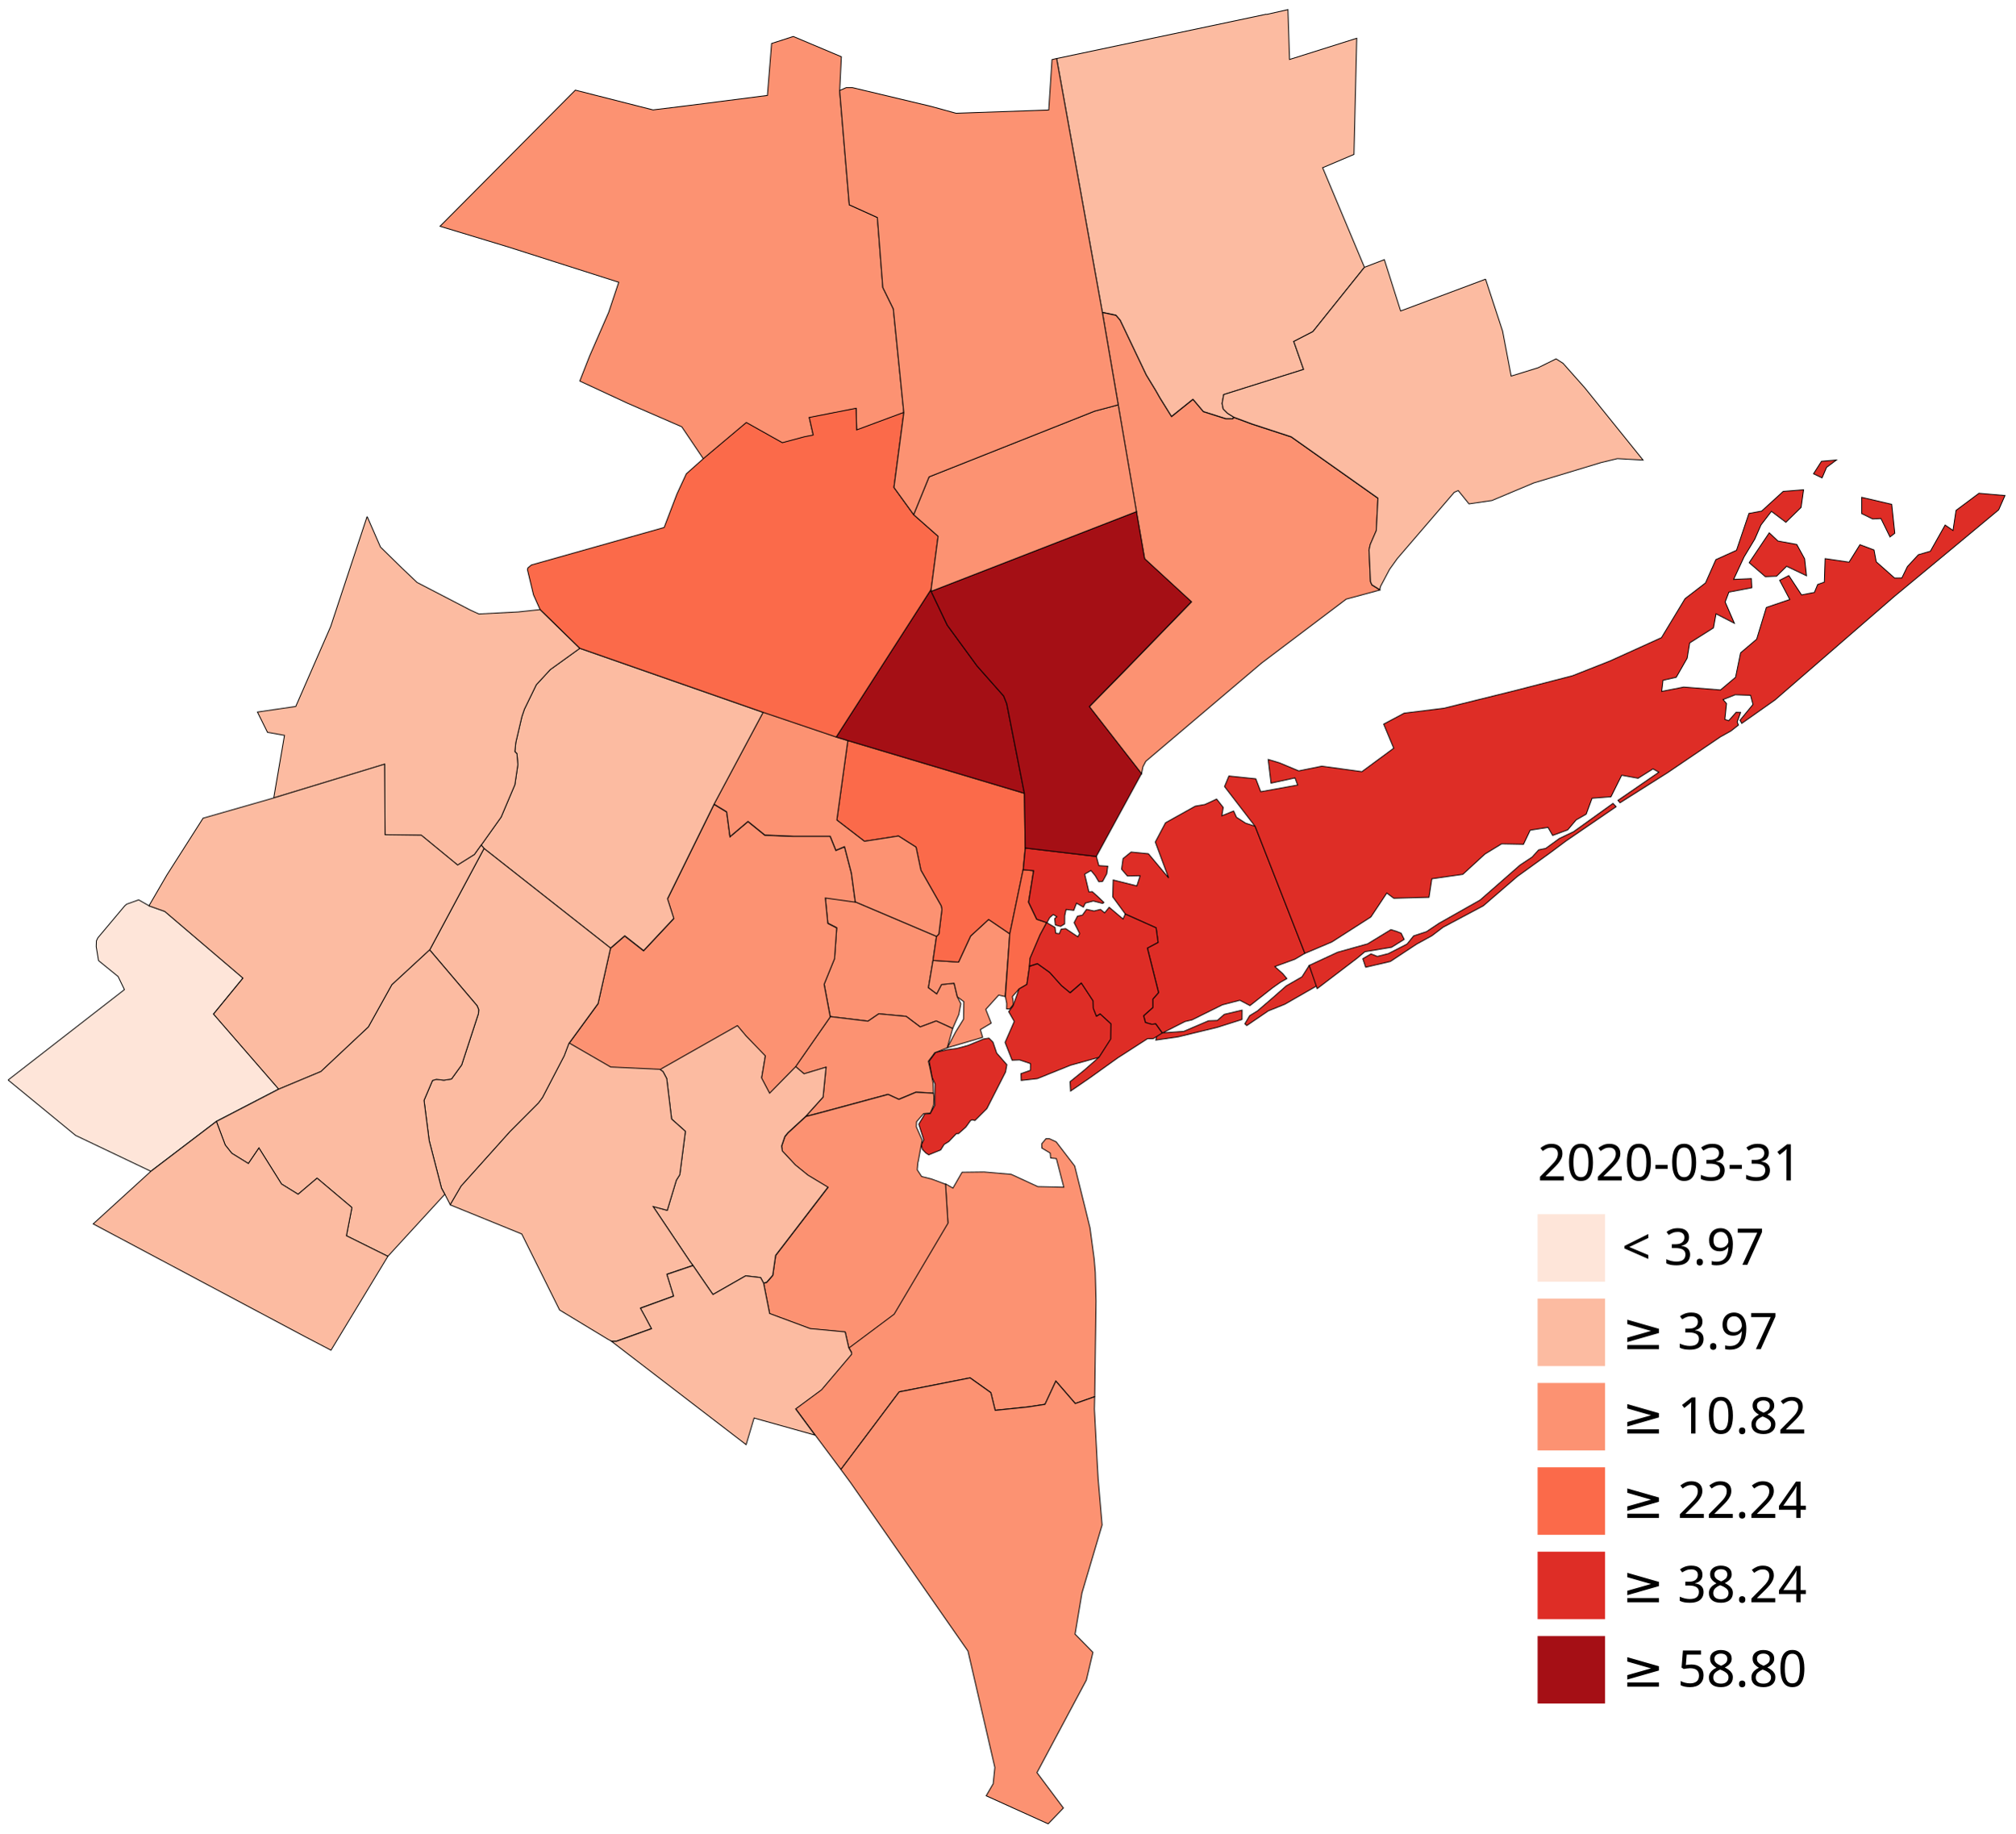
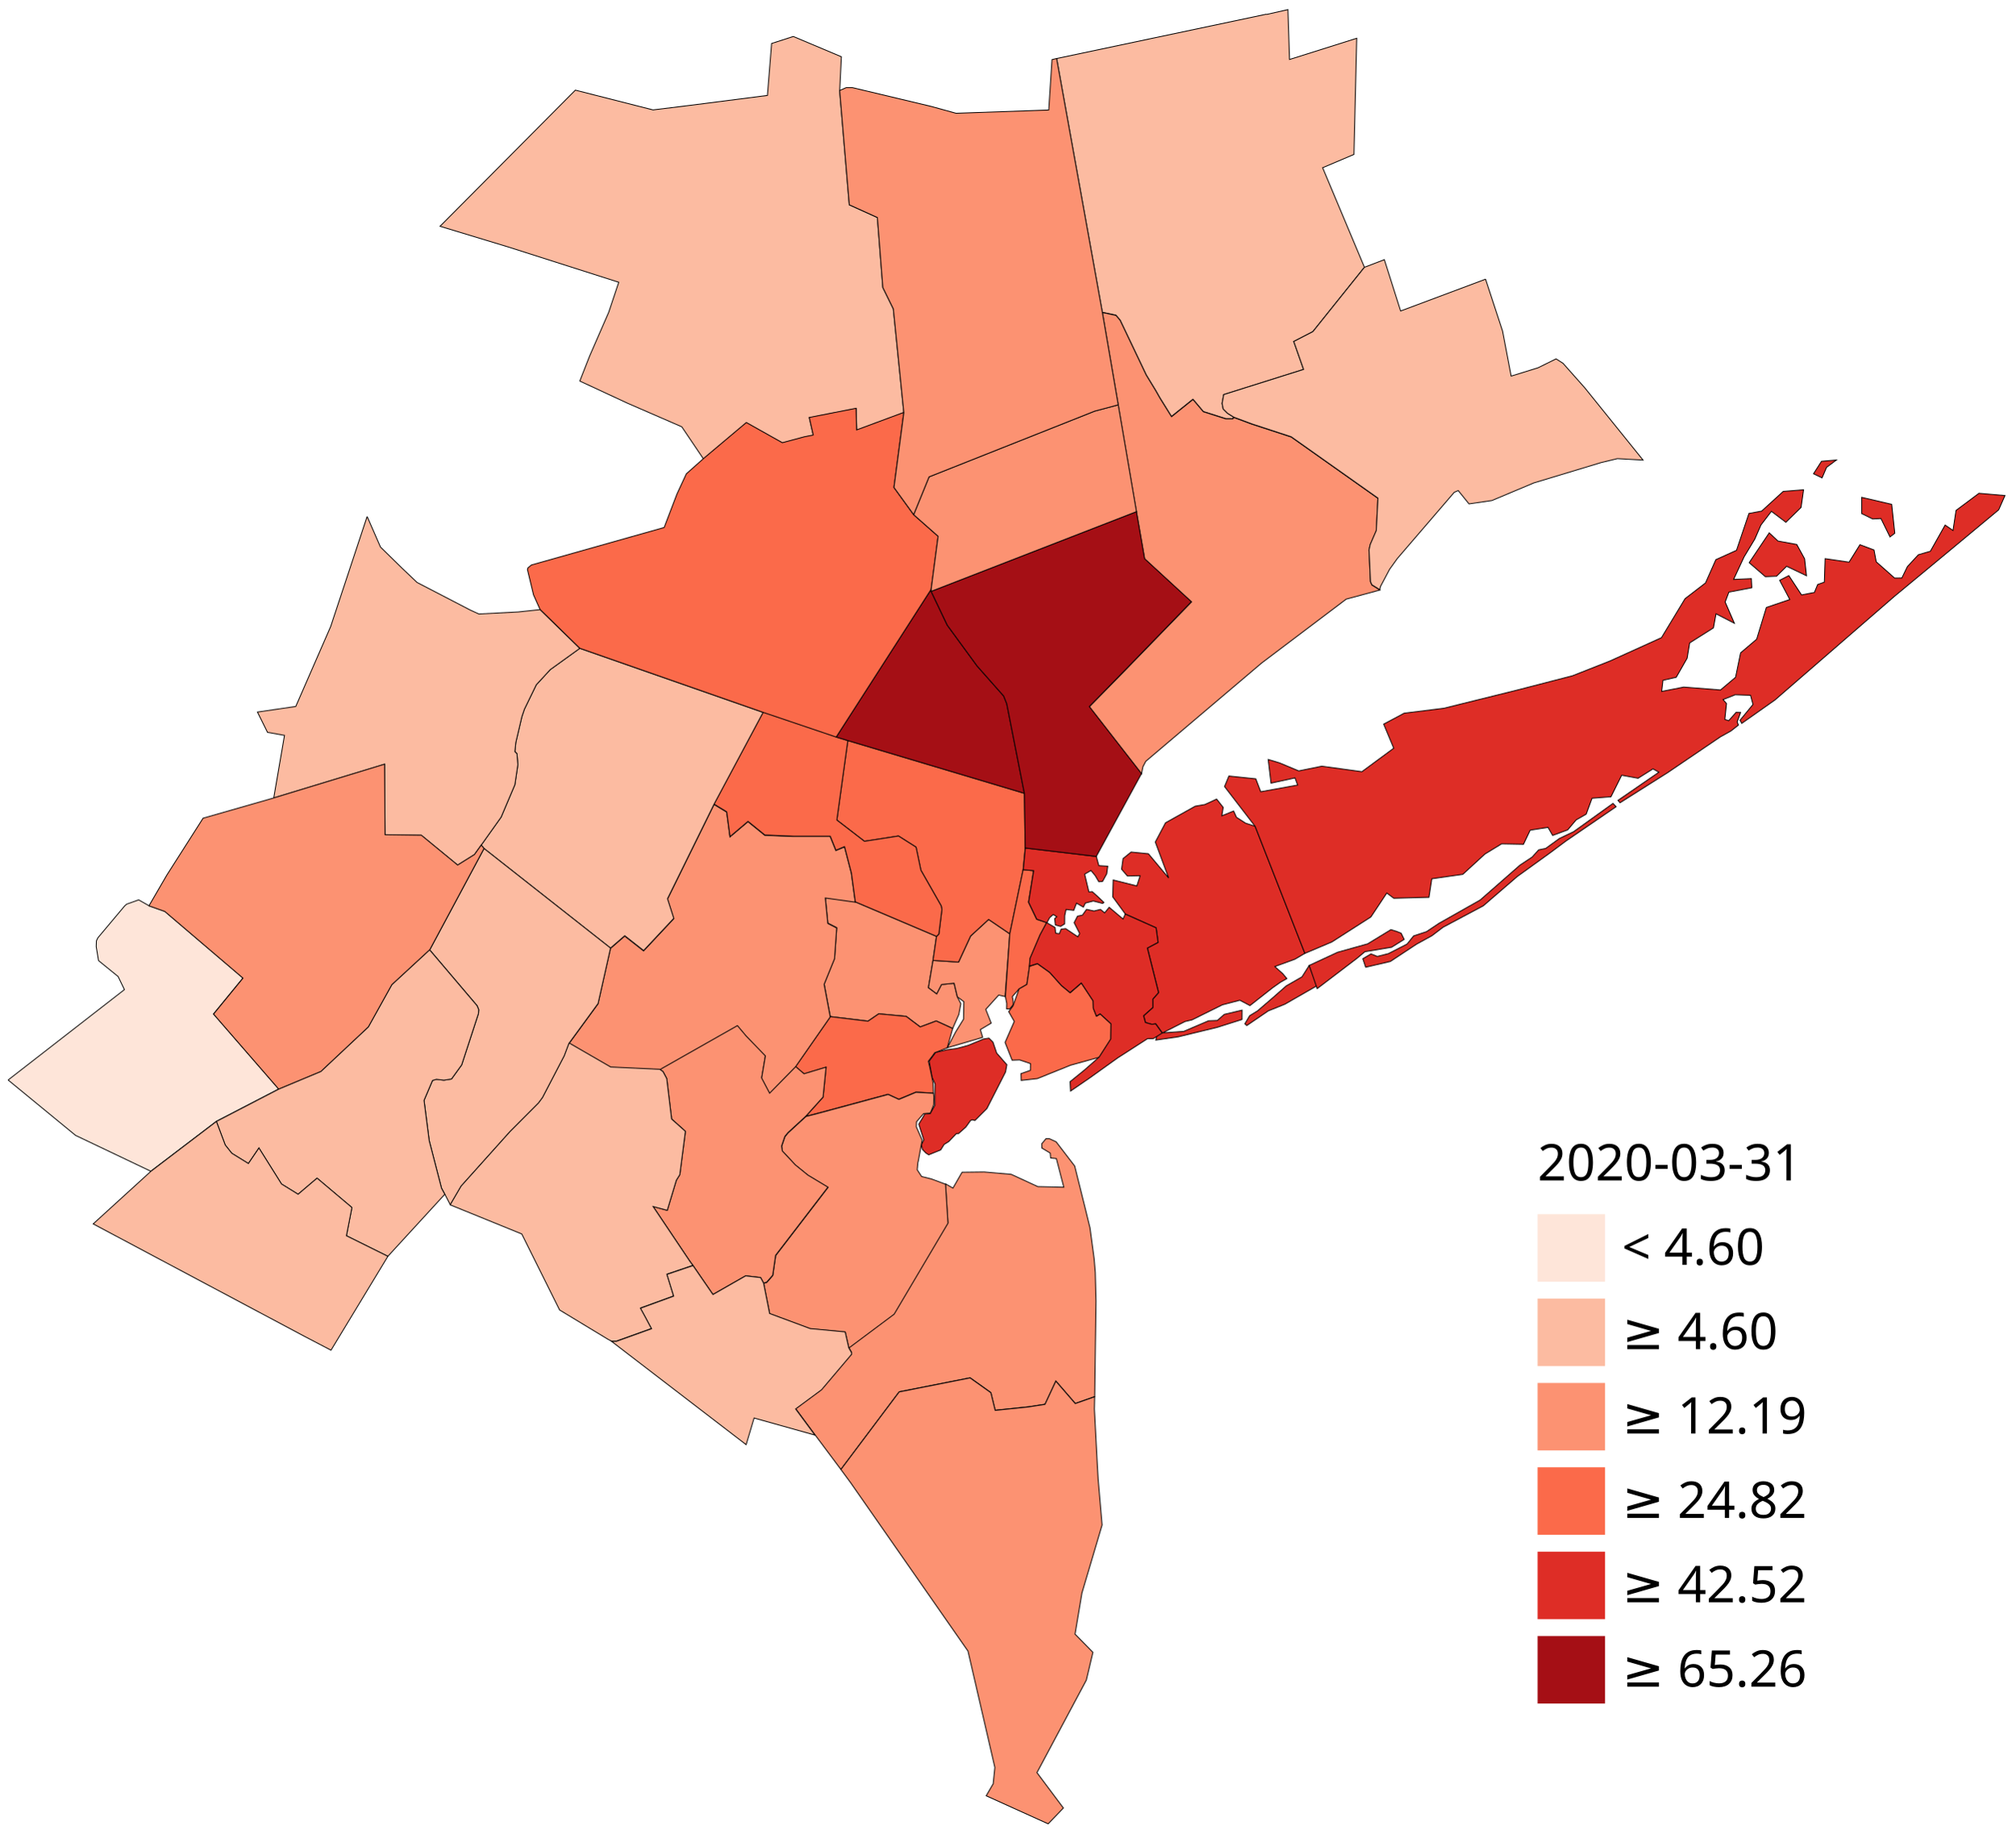
<svg xmlns="http://www.w3.org/2000/svg" id="svg4045" version="1.1" viewBox="0 0 316.019 287.485" height="1086.557" width="1194.401">
  <g transform="translate(108.116 49.338)" id="layer1">
    <g transform="matrix(4.55406 0 0 4.54983 -4052.057 -828.899)" id="g3993" stroke="#000" stroke-width="0.029">
      <path d="m 909.638,171.837 0.74,-0.168 0.055,1.719 2.314,-0.731 -0.095,4.002 -1.079,0.459 1.439,3.43 -1.776,2.218 -0.659,0.34 0.338,0.963 -2.75,0.867 -0.055,0.306 0.037,0.191 0.146,0.146 0.218,0.136 -0.032,0.05 h -0.241 l -0.775,-0.246 -0.357,-0.423 -0.739,0.594 -0.397,-0.639 -0.15,-0.264 -0.323,-0.531 -0.9,-1.89 -0.144,-0.168 -0.467,-0.1 -1.574,-8.743 7.224,-1.528" style="fill:#fcbba1" />
      <path d="m 904.534,185.29 -0.546,-3.182 0.467,0.1 0.144,0.168 0.9,1.89 0.323,0.531 0.15,0.264 0.397,0.639 0.739,-0.594 0.357,0.423 0.775,0.246 h 0.241 l 0.032,-0.05 0.626,0.233 1.351,0.442 2.988,2.115 -0.057,1.116 -0.209,0.481 -0.041,0.186 0.05,1.094 0.048,0.109 0.275,0.171 -1.159,0.314 -2.91,2.2 -3.992,3.389 -0.098,0.188 -0.05,0.247 -1.797,-2.312 1.252,-1.278 2.264,-2.334 -1.611,-1.483 -0.282,-1.623 -0.628,-3.68" style="fill:#fc9272" />
      <path d="m 917.183,180.958 0.587,1.792 0.295,1.549 0.926,-0.287 0.62,-0.307 0.241,0.154 0.747,0.843 2.008,2.492 -0.884,-0.05 -0.562,0.136 -2.314,0.7 -1.446,0.608 -0.788,0.115 -0.371,-0.459 -0.136,0.06 -1.961,2.283 -0.266,0.371 -0.314,0.594 -0.021,0.09 v 0.02 l -0.275,-0.171 -0.048,-0.109 -0.05,-1.094 0.041,-0.186 0.209,-0.481 0.057,-1.116 -2.988,-2.115 -1.351,-0.442 -0.626,-0.233 -0.218,-0.136 -0.146,-0.146 -0.037,-0.191 0.055,-0.306 2.75,-0.867 -0.338,-0.963 0.659,-0.34 1.776,-2.218 0.684,-0.262 0.56,1.769 2.927,-1.097" style="fill:#fcbba1" />
      <path d="m 898.583,212.137 0.259,0.148 0.313,-0.546 0.762,-0.009 0.929,0.08 0.919,0.424 0.894,0.021 -0.255,-0.987 -0.198,-0.021 -0.014,-0.169 -0.286,-0.171 -0.007,-0.149 0.089,-0.105 0.055,-0.07 h 0.121 l 0.232,0.107 0.639,0.835 0.385,1.55 0.13,0.535 0.011,0.04 0.144,1.075 0.039,0.467 0.025,0.99 -0.045,3.287 -0.669,0.236 -0.669,-0.774 -0.374,0.802 -0.571,0.088 -1.144,0.119 -0.148,-0.609 -0.715,-0.51 -2.444,0.483 -2.008,2.676 -0.893,-1.196 -0.665,-0.901 0.891,-0.659 1.034,-1.221 v -0.06 l -0.095,-0.168 1.559,-1.166 1.854,-3.136 -0.084,-1.347" style="fill:#fc9272" />
      <path d="m 894.981,221.987 2.008,-2.676 2.444,-0.483 0.715,0.51 0.148,0.609 1.144,-0.119 0.571,-0.088 0.374,-0.802 0.669,0.774 0.669,-0.235 -0.009,0.426 0.098,1.879 0.03,0.523 0.136,1.59 -0.694,2.345 -0.237,1.418 0.615,0.626 -0.226,0.956 -1.701,3.19 0.91,1.219 -0.524,0.546 -2.134,-0.967 0.241,-0.415 0.057,-0.562 -0.925,-4.009 -4.042,-5.804 -0.337,-0.458" style="fill:#fc9272" />
      <path d="m 899.519,209.926 -0.071,0.03 -0.162,0.226 -0.253,0.225 h -0.073 l -0.259,0.272 -0.162,0.1 -0.119,0.191 -0.412,0.168 -0.095,-0.06 -0.122,-0.126 -0.035,-0.16 0.082,-0.168 -0.173,-0.542 0.211,-0.354 0.182,-0.008 0.162,-0.292 0.005,-0.735 -0.101,-0.227 -0.102,-0.556 0.225,-0.302 0.404,-0.094 0.314,-0.04 0.224,-0.058 0.177,-0.05 0.53,-0.219 0.187,-0.03 0.137,0.137 0.128,0.378 0.351,0.401 -0.046,0.25 -0.642,1.261 -0.412,0.411 -0.08,-0.02" style="fill:#de2d26" />
      <path d="m 895.478,202.42 2.797,1.189 -0.121,0.829 -0.158,0.939 0.285,0.213 0.165,-0.321 0.434,-0.045 0.112,0.469 0.122,0.237 -0.07,0.371 -0.211,0.481 -0.566,-0.259 -0.552,0.206 -0.482,-0.364 -0.945,-0.088 -0.37,0.253 -1.3,-0.157 -0.211,-1.122 0.359,-0.884 0.074,-1.059 -0.306,-0.156 -0.086,-0.878 1.032,0.144" style="fill:#fc9272" />
-       <path d="m 894.617,206.375 1.3,0.157 0.37,-0.253 0.945,0.088 0.482,0.364 0.552,-0.206 0.566,0.259 -0.186,0.666 -0.356,0.141 -0.08,0.03 -0.039,0.06 -0.176,0.232 0.056,0.236 0.107,0.515 0.012,0.346 -0.604,-0.034 -0.589,0.246 -0.371,-0.171 -2.349,0.636 -0.483,0.125 0.595,-0.661 0.103,-1.03 -0.758,0.228 -0.293,-0.251 1.196,-1.719" style="fill:#fc9272" />
+       <path d="m 894.617,206.375 1.3,0.157 0.37,-0.253 0.945,0.088 0.482,0.364 0.552,-0.206 0.566,0.259 -0.186,0.666 -0.356,0.141 -0.08,0.03 -0.039,0.06 -0.176,0.232 0.056,0.236 0.107,0.515 0.012,0.346 -0.604,-0.034 -0.589,0.246 -0.371,-0.171 -2.349,0.636 -0.483,0.125 0.595,-0.661 0.103,-1.03 -0.758,0.228 -0.293,-0.251 1.196,-1.719" style="fill:#fb6a4a" />
      <path d="m 900.799,203.522 -0.162,2.161 -0.22,-0.05 -0.445,0.492 0.187,0.474 -0.373,0.223 0.079,0.269 -1.217,0.357 0.287,-0.545 0.272,-0.441 0.01,-0.602 -0.223,-0.167 -0.112,-0.469 -0.434,0.045 -0.165,0.321 -0.285,-0.213 0.158,-0.939 0.88,0.058 0.415,-0.899 0.62,-0.571 0.729,0.496" style="fill:#fc9272" />
      <path d="m 895.222,196.861 6.081,1.819 0.027,1.884 -0.071,0.747 -0.46,2.211 -0.729,-0.496 -0.62,0.571 -0.415,0.899 -0.88,-0.058 0.121,-0.829 0.08,-0.08 0.105,-0.85 -0.025,-0.122 -0.699,-1.228 -0.166,-0.795 -0.605,-0.384 -1.173,0.182 -0.95,-0.732 0.378,-2.739" style="fill:#fb6a4a" />
      <path d="m 898.171,209.011 0.016,0.129 -0.009,0.273 -0.076,0.195 -0.041,0.094 -0.112,0.006 -0.119,0.01 -0.242,0.28 -0.007,0.176 0.2,0.457 -0.135,0.737 -0.011,0.03 -0.023,0.257 0.151,0.231 0.343,0.086 0.471,0.176 h 0.005 0.005 l 0.084,1.347 -1.854,3.136 -1.559,1.166 -0.124,-0.548 -1.204,-0.114 -1.398,-0.52 -0.207,-1.046 0.105,-0.03 0.209,-0.241 0.099,-0.686 1.802,-2.349 -0.687,-0.414 -0.435,-0.353 -0.449,-0.481 -0.025,-0.168 0.112,-0.331 0.105,-0.129 0.617,-0.568 0.483,-0.125 2.349,-0.636 0.371,0.171 0.589,-0.246 0.604,0.034" style="fill:#fc9272" />
-       <path d="m 893.421,208.094 0.293,0.251 0.758,-0.228 -0.103,1.03 -0.595,0.661 -0.617,0.568 -0.105,0.129 -0.112,0.331 0.025,0.168 0.449,0.481 0.435,0.353 0.687,0.414 -1.802,2.349 -0.099,0.686 -0.209,0.241 -0.105,0.03 -0.102,-0.191 -0.515,-0.06 -1.127,0.644 -0.69,-1.004 -0.107,-0.144 -1.263,-1.884 0.487,0.132 0.313,-1.038 0.119,-0.191 0.193,-1.494 -0.475,-0.424 -0.168,-1.395 -0.128,-0.24 -0.112,-0.08 2.676,-1.519 0.299,0.356 0.664,0.688 -0.129,0.761 0.275,0.524 0.891,-0.909" style="fill:#fcbba1" />
+       <path d="m 893.421,208.094 0.293,0.251 0.758,-0.228 -0.103,1.03 -0.595,0.661 -0.617,0.568 -0.105,0.129 -0.112,0.331 0.025,0.168 0.449,0.481 0.435,0.353 0.687,0.414 -1.802,2.349 -0.099,0.686 -0.209,0.241 -0.105,0.03 -0.102,-0.191 -0.515,-0.06 -1.127,0.644 -0.69,-1.004 -0.107,-0.144 -1.263,-1.884 0.487,0.132 0.313,-1.038 0.119,-0.191 0.193,-1.494 -0.475,-0.424 -0.168,-1.395 -0.128,-0.24 -0.112,-0.08 2.676,-1.519 0.299,0.356 0.664,0.688 -0.129,0.761 0.275,0.524 0.891,-0.909" style="fill:#fc9272" />
      <path d="m 890.611,199.061 0.438,0.266 0.113,0.856 0.621,-0.526 0.58,0.47 0.98,0.04 h 1.271 l 0.196,0.485 0.297,-0.125 0.236,0.911 0.135,0.993 -1.032,-0.144 0.086,0.878 0.306,0.156 -0.074,1.059 -0.359,0.884 0.211,1.122 -1.196,1.719 -0.891,0.909 -0.275,-0.524 0.129,-0.761 -0.664,-0.688 -0.299,-0.356 -2.676,1.519 -1.688,-0.078 -1.431,-0.828 0.994,-1.361 0.429,-1.911 0.491,-0.425 0.65,0.51 1.038,-1.109 -0.216,-0.676 1.599,-3.251" style="fill:#fc9272" />
-       <path d="m 894.821,196.74 0.401,0.121 -0.378,2.739 0.95,0.732 1.173,-0.182 0.605,0.384 0.166,0.795 0.699,1.228 0.025,0.122 -0.105,0.85 -0.08,0.08 -2.797,-1.189 -0.135,-0.993 -0.236,-0.911 -0.297,0.125 -0.196,-0.485 h -1.271 l -0.98,-0.04 -0.58,-0.47 -0.621,0.526 -0.113,-0.856 -0.438,-0.266 1.694,-3.173 2.516,0.852" style="fill:#fc9272" />
+       <path d="m 894.821,196.74 0.401,0.121 -0.378,2.739 0.95,0.732 1.173,-0.182 0.605,0.384 0.166,0.795 0.699,1.228 0.025,0.122 -0.105,0.85 -0.08,0.08 -2.797,-1.189 -0.135,-0.993 -0.236,-0.911 -0.297,0.125 -0.196,-0.485 h -1.271 l -0.98,-0.04 -0.58,-0.47 -0.621,0.526 -0.113,-0.856 -0.438,-0.266 1.694,-3.173 2.516,0.852" style="fill:#fb6a4a" />
      <path d="m 892.305,195.888 -1.694,3.173 -1.599,3.251 0.216,0.676 -1.038,1.109 -0.65,-0.51 -0.491,0.425 -4.356,-3.432 -0.096,-0.119 0.685,-0.963 0.474,-1.118 0.103,-0.692 -0.032,-0.378 -0.071,-0.07 0.032,-0.313 0.209,-0.892 0.087,-0.257 0.41,-0.843 0.481,-0.522 1.014,-0.731 6.315,2.209" style="fill:#fcbba1" />
      <path d="m 882.694,200.58 4.356,3.432 -0.429,1.911 -0.994,1.361 -0.166,0.44 -0.749,1.439 -0.137,0.185 -0.979,0.983 -1.688,1.884 -0.376,0.644 -0.187,-0.362 -0.114,-0.209 -0.424,-1.64 -0.178,-1.387 0.292,-0.686 0.136,-0.04 0.257,0.03 0.26,-0.04 0.351,-0.486 0.578,-1.771 0.009,-0.135 -0.057,-0.136 -1.631,-1.922 1.872,-3.496" style="fill:#fcbba1" />
      <path d="m 885.626,207.284 1.431,0.828 1.688,0.078 0.112,0.08 0.128,0.24 0.168,1.395 0.475,0.424 -0.193,1.494 -0.119,0.191 -0.313,1.038 -0.487,-0.132 1.263,1.884 0.107,0.144 -0.896,0.304 0.231,0.75 -1.141,0.416 0.179,0.327 0.201,0.379 -1.211,0.435 h -0.168 l -0.114,-0.06 -1.671,-1.013 -1.302,-2.619 -2.466,-1.005 0.376,-0.644 1.688,-1.884 0.979,-0.983 0.137,-0.185 0.749,-1.439 0.166,-0.44" style="fill:#fcbba1" />
      <path d="m 889.887,214.95 0.69,1.004 1.127,-0.644 0.515,0.06 0.102,0.191 0.207,1.046 1.398,0.52 1.204,0.114 0.124,0.548 0.095,0.168 v 0.06 l -1.034,1.221 -0.891,0.659 0.665,0.901 -2.096,-0.588 -0.273,0.918 -4.635,-3.561 h 0.168 l 1.211,-0.435 -0.201,-0.379 -0.179,-0.327 1.141,-0.416 -0.231,-0.75 0.896,-0.304" style="fill:#fcbba1" />
      <path style="fill:#fb6a4a" d="m 901.258,201.418 -0.459,2.211 -0.151,2.163 0.046,0.233 -0.003,0.19 0.103,0.004 0.127,-0.154 -0.013,-0.17 -0.021,-0.103 0.232,-0.265 0.268,-0.154 0.092,-0.625 0.023,-0.271 0.344,-0.811 0.229,-0.422 -0.35,-0.117 -0.281,-0.588 0.174,-1.088 z" transform="translate(0 -.107)" />
-       <path d="m 894.94,174.458 0.332,3.938 0.967,0.438 0.188,2.412 0.362,0.738 0.361,3.577 -1.622,0.603 -0.019,-0.745 -1.613,0.316 0.137,0.606 -0.305,0.06 -0.759,0.204 -1.239,-0.696 -1.48,1.246 -0.747,-1.109 -1.865,-0.811 -1.646,-0.765 0.337,-0.859 0.658,-1.51 0.346,-1.036 -3.799,-1.214 -2.355,-0.715 4.66,-4.692 2.676,0.682 1.296,-0.16 2.642,-0.339 0.144,-1.79 0.747,-0.242 1.655,0.699 -0.057,1.166" style="fill:#fc9272" />
+       <path d="m 894.94,174.458 0.332,3.938 0.967,0.438 0.188,2.412 0.362,0.738 0.361,3.577 -1.622,0.603 -0.019,-0.745 -1.613,0.316 0.137,0.606 -0.305,0.06 -0.759,0.204 -1.239,-0.696 -1.48,1.246 -0.747,-1.109 -1.865,-0.811 -1.646,-0.765 0.337,-0.859 0.658,-1.51 0.346,-1.036 -3.799,-1.214 -2.355,-0.715 4.66,-4.692 2.676,0.682 1.296,-0.16 2.642,-0.339 0.144,-1.79 0.747,-0.242 1.655,0.699 -0.057,1.166" style="fill:#fcbba1" />
      <path d="m 901.33,200.564 2.45,0.291 0.086,0.316 0.307,0.02 -0.035,0.262 -0.143,0.262 -0.13,0.012 -0.123,-0.21 -0.147,-0.178 -0.217,0.126 0.146,0.613 0.115,-0.01 0.192,0.172 0.209,0.2 -0.043,0.034 -0.322,-0.083 -0.273,0.071 -0.069,0.139 -0.236,-0.136 -0.095,0.247 -0.265,-0.029 -0.045,0.212 -0.003,0.284 -0.141,0.087 -0.179,-0.049 -0.024,-0.221 0.073,-0.065 -0.122,-0.074 -0.121,0.104 -0.097,0.177 -0.349,-0.118 -0.282,-0.588 0.175,-1.087 -0.359,-0.033 0.071,-0.747" style="fill:#de2d26" />
-       <path d="m 900.91,206.009 0.209,-0.589 0.269,-0.154 0.09,-0.624 0.277,-0.089 0.423,0.303 0.405,0.453 0.297,0.245 0.387,-0.334 0.405,0.616 0.007,0.254 0.107,0.272 0.13,-0.077 0.373,0.342 -0.007,0.523 -0.4,0.625 -0.99,0.275 -1.143,0.461 -0.556,0.063 -0.007,-0.235 0.323,-0.112 0.004,-0.232 -0.375,-0.127 -0.259,0.009 -0.241,-0.613 0.316,-0.723 -0.192,-0.337 z" style="fill:#de2d26" />
+       <path d="m 900.91,206.009 0.209,-0.589 0.269,-0.154 0.09,-0.624 0.277,-0.089 0.423,0.303 0.405,0.453 0.297,0.245 0.387,-0.334 0.405,0.616 0.007,0.254 0.107,0.272 0.13,-0.077 0.373,0.342 -0.007,0.523 -0.4,0.625 -0.99,0.275 -1.143,0.461 -0.556,0.063 -0.007,-0.235 0.323,-0.112 0.004,-0.232 -0.375,-0.127 -0.259,0.009 -0.241,-0.613 0.316,-0.723 -0.192,-0.337 z" style="fill:#fb6a4a" />
      <path d="m 898.09,191.718 0.556,1.166 1.027,1.406 0.916,1.036 0.105,0.264 0.608,3.09 -6.081,-1.819 -0.401,-0.121 3.27,-5.092 v 0.07" style="fill:#a50f15" />
      <path style="fill:#de2d26" d="m 907.922,198.984 -0.406,0.188 -0.33,0.057 -1.023,0.572 -0.352,0.664 0.459,1.238 -0.697,-0.834 -0.596,-0.059 -0.277,0.225 -0.051,0.367 0.201,0.234 0.438,-0.01 -0.113,0.352 -0.814,-0.205 -0.016,0.582 0.434,0.592 1.061,0.475 0.068,0.502 -0.367,0.195 0.385,1.535 -0.195,0.223 0.002,0.289 -0.322,0.287 0.065,0.234 0.223,0.062 0.129,-0.018 0.223,0.312 -0.17,0.012 -0.053,0.236 0.775,-0.113 1.34,-0.326 0.854,-0.271 0.002,-0.322 -0.615,0.146 -0.236,0.209 -0.305,0.012 -0.854,0.365 -0.725,0.051 0.771,-0.391 0.24,-0.057 1.045,-0.518 0.602,-0.158 0.348,0.184 0.772,-0.608 0.273,-0.194 0.226,-0.129 -0.139,-0.167 -0.276,-0.247 0.693,-0.254 0.344,-0.203 -1.713,-4.377 -0.332,-0.109 -0.312,-0.201 -0.098,-0.217 -0.406,0.164 0.047,-0.289 z m 3.189,5.733 -0.249,0.394 -0.54,0.31 -0.477,0.42 -0.514,0.443 -0.27,0.166 -0.166,0.279 0.066,0.061 0.742,-0.506 0.568,-0.229 1.114,-0.64 z" transform="translate(0 -.107)" />
      <path d="m 897.149,185.561 -0.339,2.577 0.678,0.937 0.843,0.745 -0.24,1.828 -3.27,5.092 -2.516,-0.852 -6.315,-2.209 -1.367,-1.337 -0.225,-0.503 -0.209,-0.87 0.016,-0.06 0.121,-0.1 4.571,-1.292 0.442,-1.157 0.321,-0.692 0.587,-0.523 1.48,-1.246 1.239,0.696 0.759,-0.204 0.305,-0.06 -0.137,-0.606 1.613,-0.316 0.019,0.745 1.622,-0.603" style="fill:#fb6a4a" />
      <path d="m 902.074,203.138 0.284,0.165 0.022,0.197 0.127,0.017 0.059,-0.155 0.156,-0.02 0.421,0.281 0.063,-0.111 -0.19,-0.375 0.115,-0.224 0.17,-0.036 0.141,-0.198 0.258,0.056 0.223,-0.055 0.143,0.119 0.156,-0.192 0.478,0.404 0.076,-0.17 1.061,0.474 0.068,0.501 -0.369,0.196 0.386,1.534 -0.197,0.223 0.002,0.289 -0.321,0.287 0.063,0.234 0.222,0.062 0.13,-0.017 0.227,0.316 -0.306,0.193 -0.199,0.002 -1.034,0.667 -0.968,0.694 -0.649,0.445 -0.016,-0.324 0.486,-0.395 0.515,-0.453 0.4,-0.625 0.007,-0.523 -0.373,-0.342 -0.13,0.077 -0.107,-0.272 -0.007,-0.254 -0.405,-0.616 -0.387,0.334 -0.297,-0.245 -0.405,-0.453 -0.423,-0.303 -0.277,0.089 0.023,-0.271 0.346,-0.811 0.227,-0.422" style="fill:#de2d26" />
      <path style="fill:#de2d26" d="m 928.476,187.773 0.295,0.141 0.156,-0.364 0.338,-0.252 -0.513,0.044 z m -0.342,0.551 -0.701,0.056 -0.742,0.678 -0.438,0.082 -0.428,1.27 -0.711,0.322 -0.357,0.803 -0.703,0.541 -0.812,1.344 -1.775,0.805 -1.293,0.51 -1.988,0.514 -2.439,0.605 -1.367,0.17 -0.705,0.377 0.346,0.83 -1.096,0.809 -1.381,-0.189 -0.795,0.162 -0.658,-0.275 -0.393,-0.119 0.098,0.816 0.826,-0.18 0.09,0.246 -1.271,0.23 -0.17,-0.445 -0.926,-0.096 -0.15,0.363 1.053,1.371 1.713,4.379 0.928,-0.393 1.346,-0.863 0.547,-0.824 0.242,0.18 1.211,-0.033 0.098,-0.639 1.066,-0.152 0.764,-0.701 0.572,-0.35 0.754,0.014 0.232,-0.486 0.613,-0.096 0.16,0.277 0.518,-0.191 0.291,-0.344 0.346,-0.199 0.201,-0.547 0.652,-0.051 0.369,-0.742 0.564,0.104 0.514,-0.324 0.203,0.115 -1.41,0.971 0.072,0.082 1.641,-1.039 1.814,-1.232 0.365,-0.204 0.257,-0.202 -0.043,-0.108 0.117,-0.326 -0.153,-0.006 -0.256,0.288 -0.133,-0.043 0.058,-0.547 -0.121,-0.137 0.42,-0.166 0.528,0.019 0.084,0.315 -0.446,0.544 0.06,0.108 1.149,-0.811 4.107,-3.566 1.828,-1.516 1.762,-1.467 0.217,-0.492 -0.896,-0.078 -0.789,0.59 -0.105,0.691 -0.271,-0.186 -0.508,0.902 -0.414,0.121 -0.377,0.408 -0.191,0.393 -0.25,0.002 -0.631,-0.559 -0.078,-0.408 -0.484,-0.182 -0.375,0.602 -0.824,-0.121 -0.027,0.809 -0.229,0.082 -0.113,0.273 -0.443,0.086 -0.438,-0.666 -0.316,0.162 0.35,0.662 -0.807,0.273 -0.334,1.094 -0.553,0.471 -0.174,0.842 -0.518,0.438 -1.268,-0.1 -0.758,0.15 0.045,-0.383 0.457,-0.105 0.375,-0.656 0.088,-0.529 0.818,-0.518 0.088,-0.484 0.633,0.326 -0.318,-0.732 0.129,-0.342 0.789,-0.152 -0.016,-0.312 -0.611,0.027 0.361,-0.777 0.369,-0.613 0.213,-0.488 0.359,-0.469 0.498,0.377 0.523,-0.512 z m 2.002,0.261 v 0.561 l 0.377,0.184 0.285,-0.014 0.311,0.633 0.166,-0.127 -0.107,-0.996 z m -3.184,1.223 -0.691,1.029 0.557,0.482 0.385,-0.016 0.348,-0.342 0.684,0.326 -0.065,-0.584 -0.271,-0.494 -0.648,-0.119 z m -5.381,9.326 -1.357,0.975 -0.486,0.232 -0.475,0.344 -0.24,0.049 -0.225,0.248 -0.418,0.277 -1.371,1.203 -1.422,0.805 -0.428,0.287 -0.443,0.146 -0.225,0.281 -0.645,0.33 -0.379,0.096 -0.219,-0.086 -0.281,0.166 0.098,0.293 0.85,-0.199 0.902,-0.596 0.529,-0.291 0.385,-0.293 1.387,-0.74 1.17,-1.01 1.131,-0.816 0.541,-0.404 1.729,-1.184 z m -7.646,4.35 -0.803,0.49 -1.033,0.289 -0.979,0.455 0.275,0.799 1.371,-1.045 0.273,-0.227 0.918,-0.154 0.434,-0.271 -0.105,-0.213 -0.143,-0.057 z" transform="translate(0 -.107)" />
      <path d="m 898.09,191.718 7.071,-2.748 0.282,1.623 1.611,1.483 -2.264,2.334 -1.252,1.278 1.797,2.312 -1.556,2.855 -2.45,-0.291 -0.027,-1.884 -0.608,-3.09 -0.105,-0.264 -0.916,-1.036 -1.027,-1.406 -0.556,-1.166" style="fill:#a50f15" />
      <path d="m 904.534,185.29 0.628,3.68 -7.071,2.748 v -0.07 l 0.24,-1.828 -0.843,-0.745 0.531,-1.303 5.705,-2.266 0.809,-0.216" style="fill:#fc9272" />
      <path d="m 902.414,173.365 1.574,8.743 0.546,3.182 -0.809,0.216 -5.705,2.266 -0.531,1.303 -0.678,-0.937 0.339,-2.577 -0.361,-3.577 -0.362,-0.738 -0.188,-2.412 -0.967,-0.438 -0.332,-3.938 0.226,-0.1 h 0.216 l 2.721,0.65 0.847,0.234 3.191,-0.113 0.112,-1.736 0.16,-0.04" style="fill:#fc9272" />
      <path d="m 866.304,208.562 4.008,-3.118 -0.218,-0.451 -0.674,-0.548 -0.08,-0.483 0.007,-0.199 0.05,-0.104 0.925,-1.102 0.07,-0.06 0.41,-0.146 0.353,0.201 0.547,0.193 2.692,2.298 -1.014,1.239 2.245,2.587 -2.147,1.114 -2.259,1.721 -2.588,-1.234 -2.327,-1.913" style="fill:#fee5d9" />
      <path d="m 878.668,189.138 0.46,1.053 0.738,0.723 0.522,0.497 1.831,0.95 0.298,0.137 1.351,-0.07 0.754,-0.08 1.367,1.337 -1.014,0.731 -0.481,0.522 -0.41,0.843 -0.087,0.257 -0.209,0.892 -0.032,0.313 0.071,0.07 0.032,0.378 -0.103,0.692 -0.474,1.118 -0.685,0.963 -0.234,0.328 -0.578,0.362 -1.25,-1.028 -1.25,-0.017 -0.016,-2.432 -3.817,1.163 0.371,-2.159 -0.585,-0.104 -0.347,-0.699 1.32,-0.193 1.201,-2.752 1.255,-3.792" style="fill:#fcbba1" />
-       <path d="m 875.453,198.837 3.817,-1.163 0.016,2.432 1.25,0.017 1.25,1.028 0.578,-0.362 0.234,-0.328 0.096,0.119 -1.872,3.496 -1.299,1.2 -0.81,1.457 -1.634,1.534 -1.454,0.608 -2.245,-2.587 1.014,-1.239 -2.692,-2.298 -0.547,-0.193 0.619,-1.066 1.246,-1.956 2.434,-0.698" style="fill:#fcbba1" />
+       <path d="m 875.453,198.837 3.817,-1.163 0.016,2.432 1.25,0.017 1.25,1.028 0.578,-0.362 0.234,-0.328 0.096,0.119 -1.872,3.496 -1.299,1.2 -0.81,1.457 -1.634,1.534 -1.454,0.608 -2.245,-2.587 1.014,-1.239 -2.692,-2.298 -0.547,-0.193 0.619,-1.066 1.246,-1.956 2.434,-0.698" style="fill:#fc9272" />
      <path d="m 880.822,204.076 1.631,1.922 0.057,0.136 -0.009,0.135 -0.578,1.771 -0.351,0.486 -0.26,0.04 -0.257,-0.03 -0.136,0.04 -0.292,0.686 0.178,1.387 0.424,1.64 0.114,0.209 -1.961,2.139 -1.428,-0.709 0.19,-0.972 -1.2,-1.013 -0.653,0.555 -0.571,-0.353 -0.778,-1.241 -0.363,0.535 -0.571,-0.353 -0.226,-0.285 -0.305,-0.812 2.147,-1.114 1.454,-0.608 1.634,-1.534 0.81,-1.457 1.299,-1.2" style="fill:#fcbba1" />
      <path d="m 873.478,209.988 0.305,0.812 0.226,0.285 0.571,0.353 0.363,-0.535 0.778,1.241 0.571,0.353 0.653,-0.555 1.2,1.013 -0.19,0.972 1.428,0.709 -1.959,3.236 -0.916,-0.479 -7.272,-3.874 1.984,-1.81 2.259,-1.721" style="fill:#fcbba1" />
    </g>
    <g id="g1003" transform="matrix(.26458 0 0 .26458 127.715 -62.671)">
      <path d="m 20,820 h 40 v 40 H 20 Z" fill="#fcbba1" />
      <path d="m 20,870 h 40 v 40 H 20 Z" fill="#fc9272" />
      <path d="m 20,920 h 40 v 40 H 20 Z" fill="#fb6a4a" />
      <path d="m 20,970 h 40 v 40 H 20 Z" fill="#de2d26" />
      <path d="m 20,770 h 40 v 40 H 20 Z" fill="#fee5d9" />
      <path d="m 20,1020 h 40 v 40 H 20 Z" fill="#a50f15" />
      <g font-size="30" font-family="Verdana">
        <text x="70" y="1050">
-           <tspan id="tspan905" x="70" y="1050">≥ 58.80</tspan>
+           <tspan id="tspan905" x="70" y="1050">≥ 65.26</tspan>
        </text>
        <text y="1000" x="70">
-           <tspan y="1000" x="70" id="tspan919">≥ 38.24</tspan>
+           <tspan y="1000" x="70" id="tspan919">≥ 42.52</tspan>
        </text>
        <text x="70" y="950">
-           <tspan id="tspan923" x="70" y="950">≥ 22.24</tspan>
+           <tspan id="tspan923" x="70" y="950">≥ 24.82</tspan>
        </text>
        <text y="900" x="70">
-           <tspan y="900" x="70" id="tspan927">≥ 10.82</tspan>
+           <tspan y="900" x="70" id="tspan927">≥ 12.19</tspan>
        </text>
        <text x="70" y="850">
-           <tspan id="tspan931" x="70" y="850">≥ 3.97</tspan>
+           <tspan id="tspan931" x="70" y="850">≥ 4.60</tspan>
        </text>
        <text y="800" x="70">
-           <tspan y="800" x="70" id="tspan935">&lt; 3.97</tspan>
+           <tspan y="800" x="70" id="tspan935">&lt; 4.60</tspan>
        </text>
        <text x="20" y="750">
          <tspan id="tspan939" x="20" y="750">2020-03-31</tspan>
        </text>
      </g>
    </g>
  </g>
</svg>
